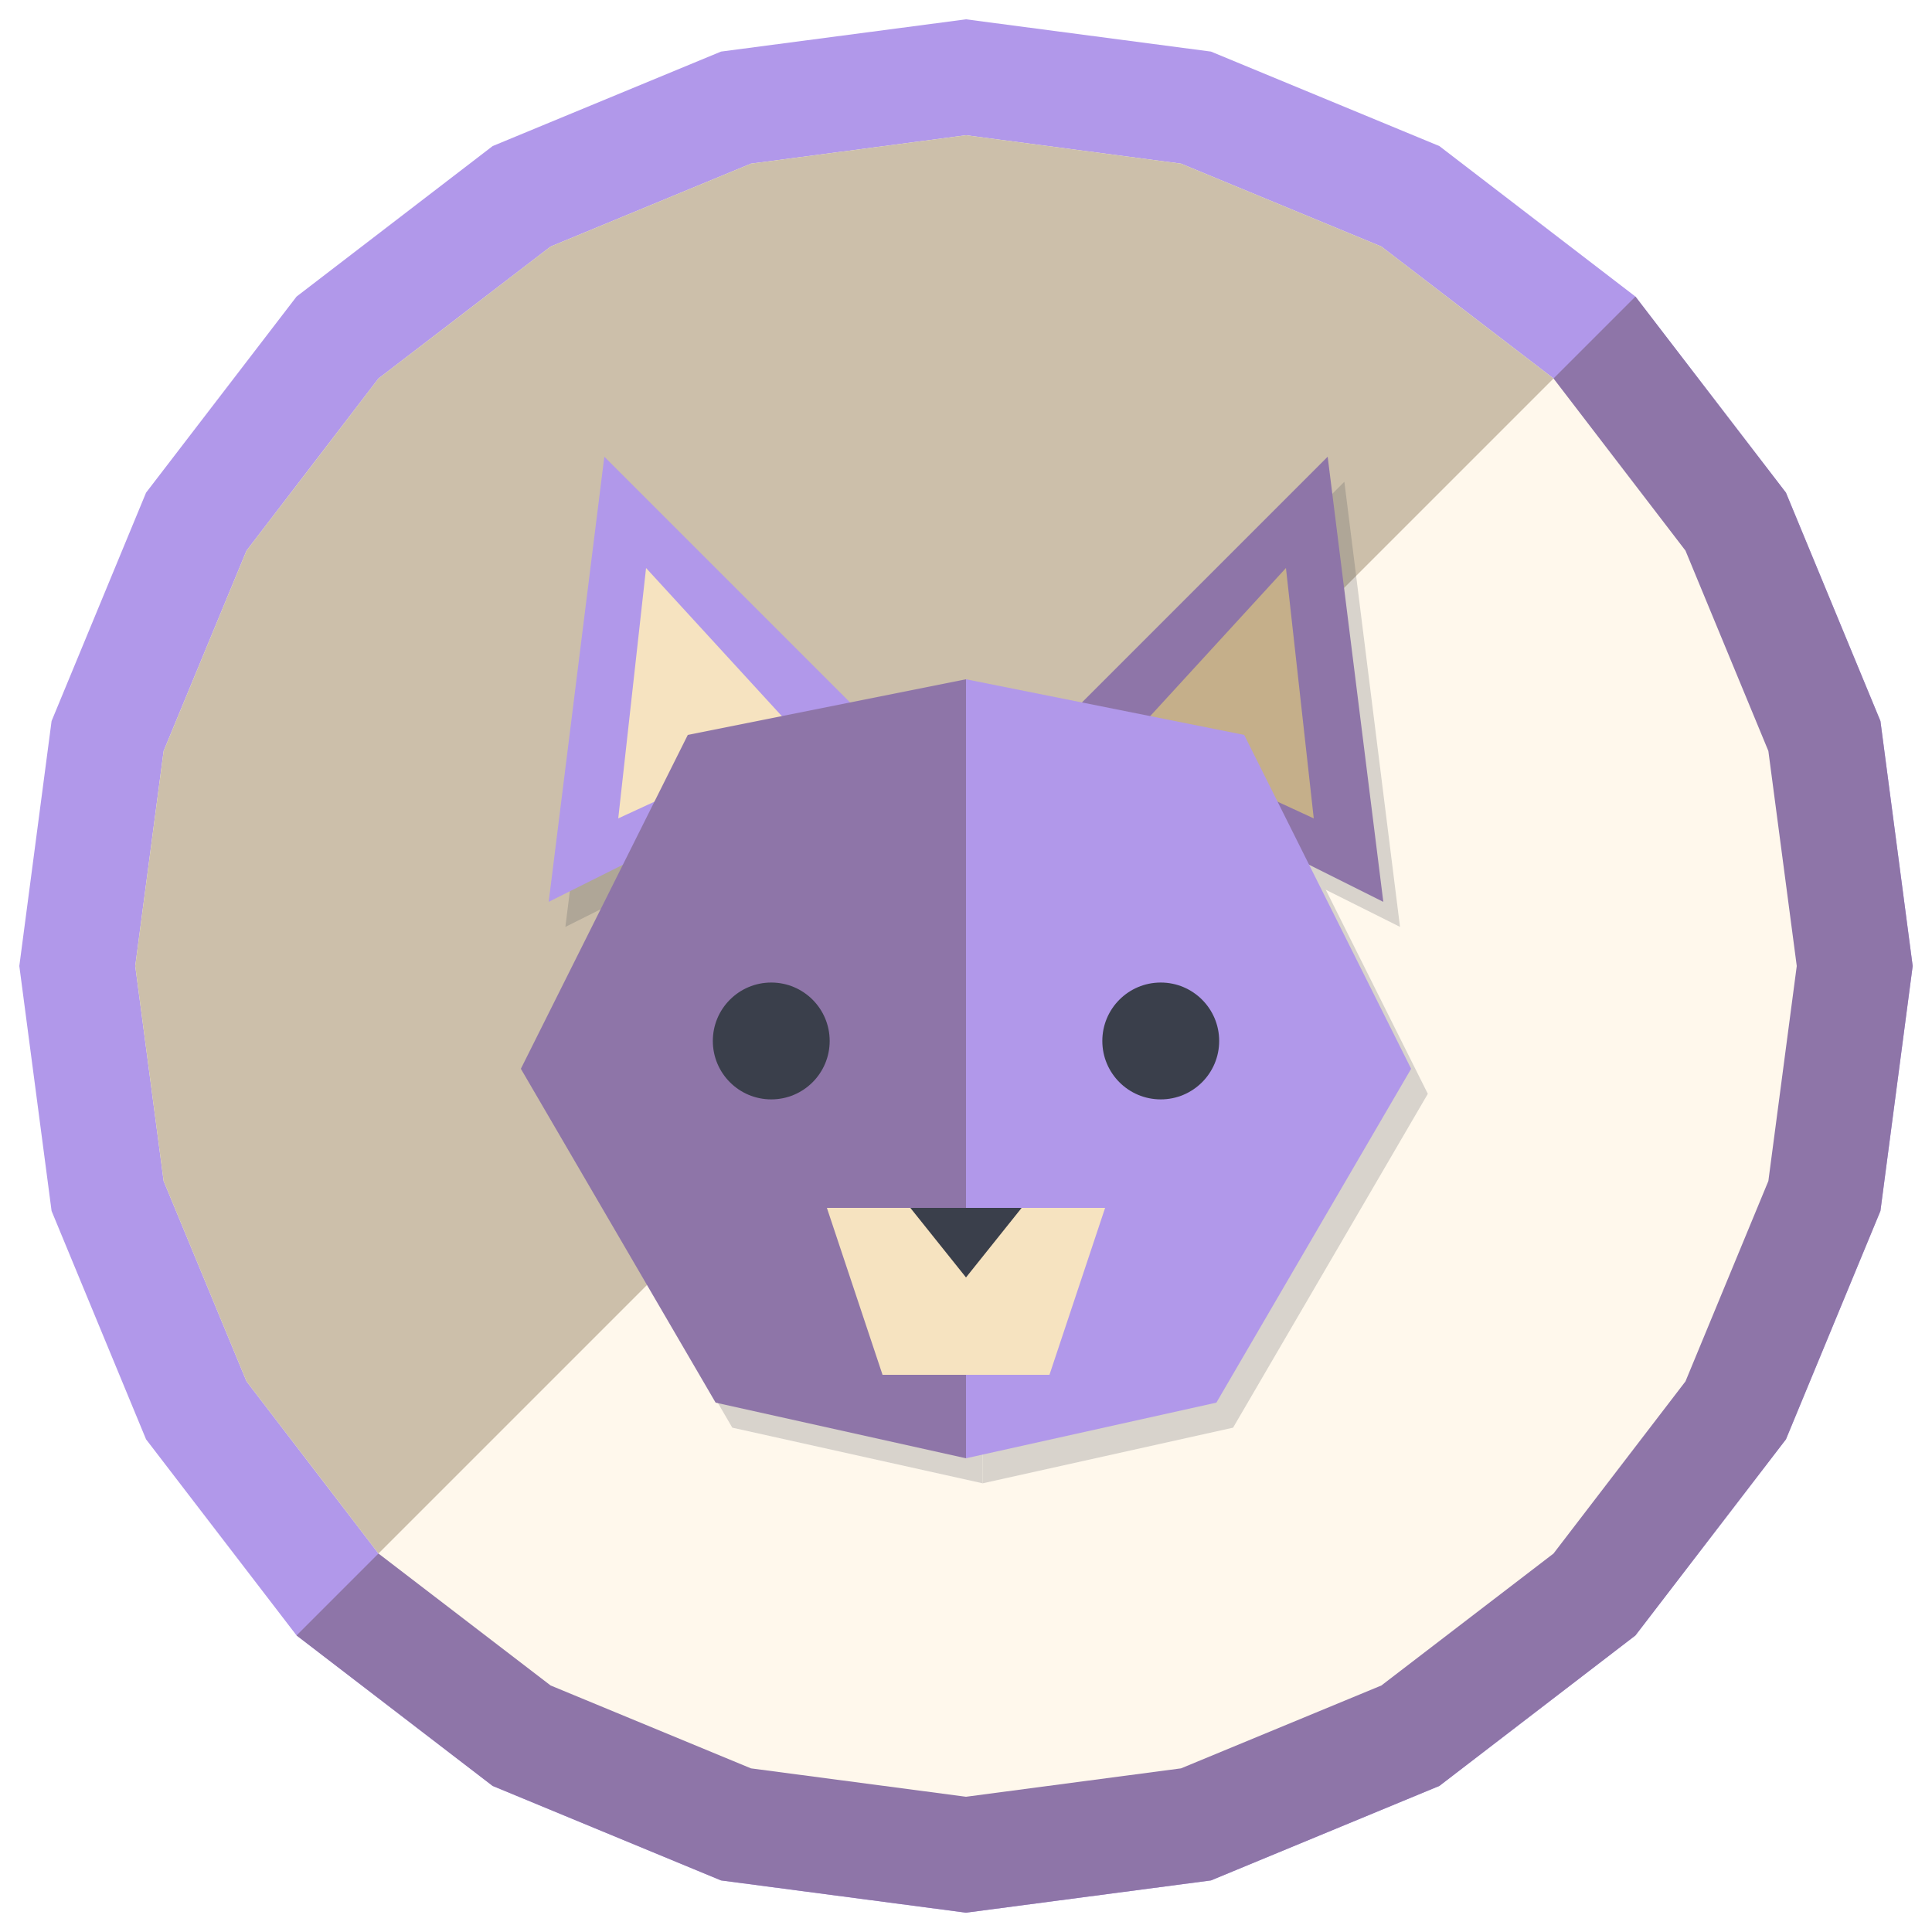
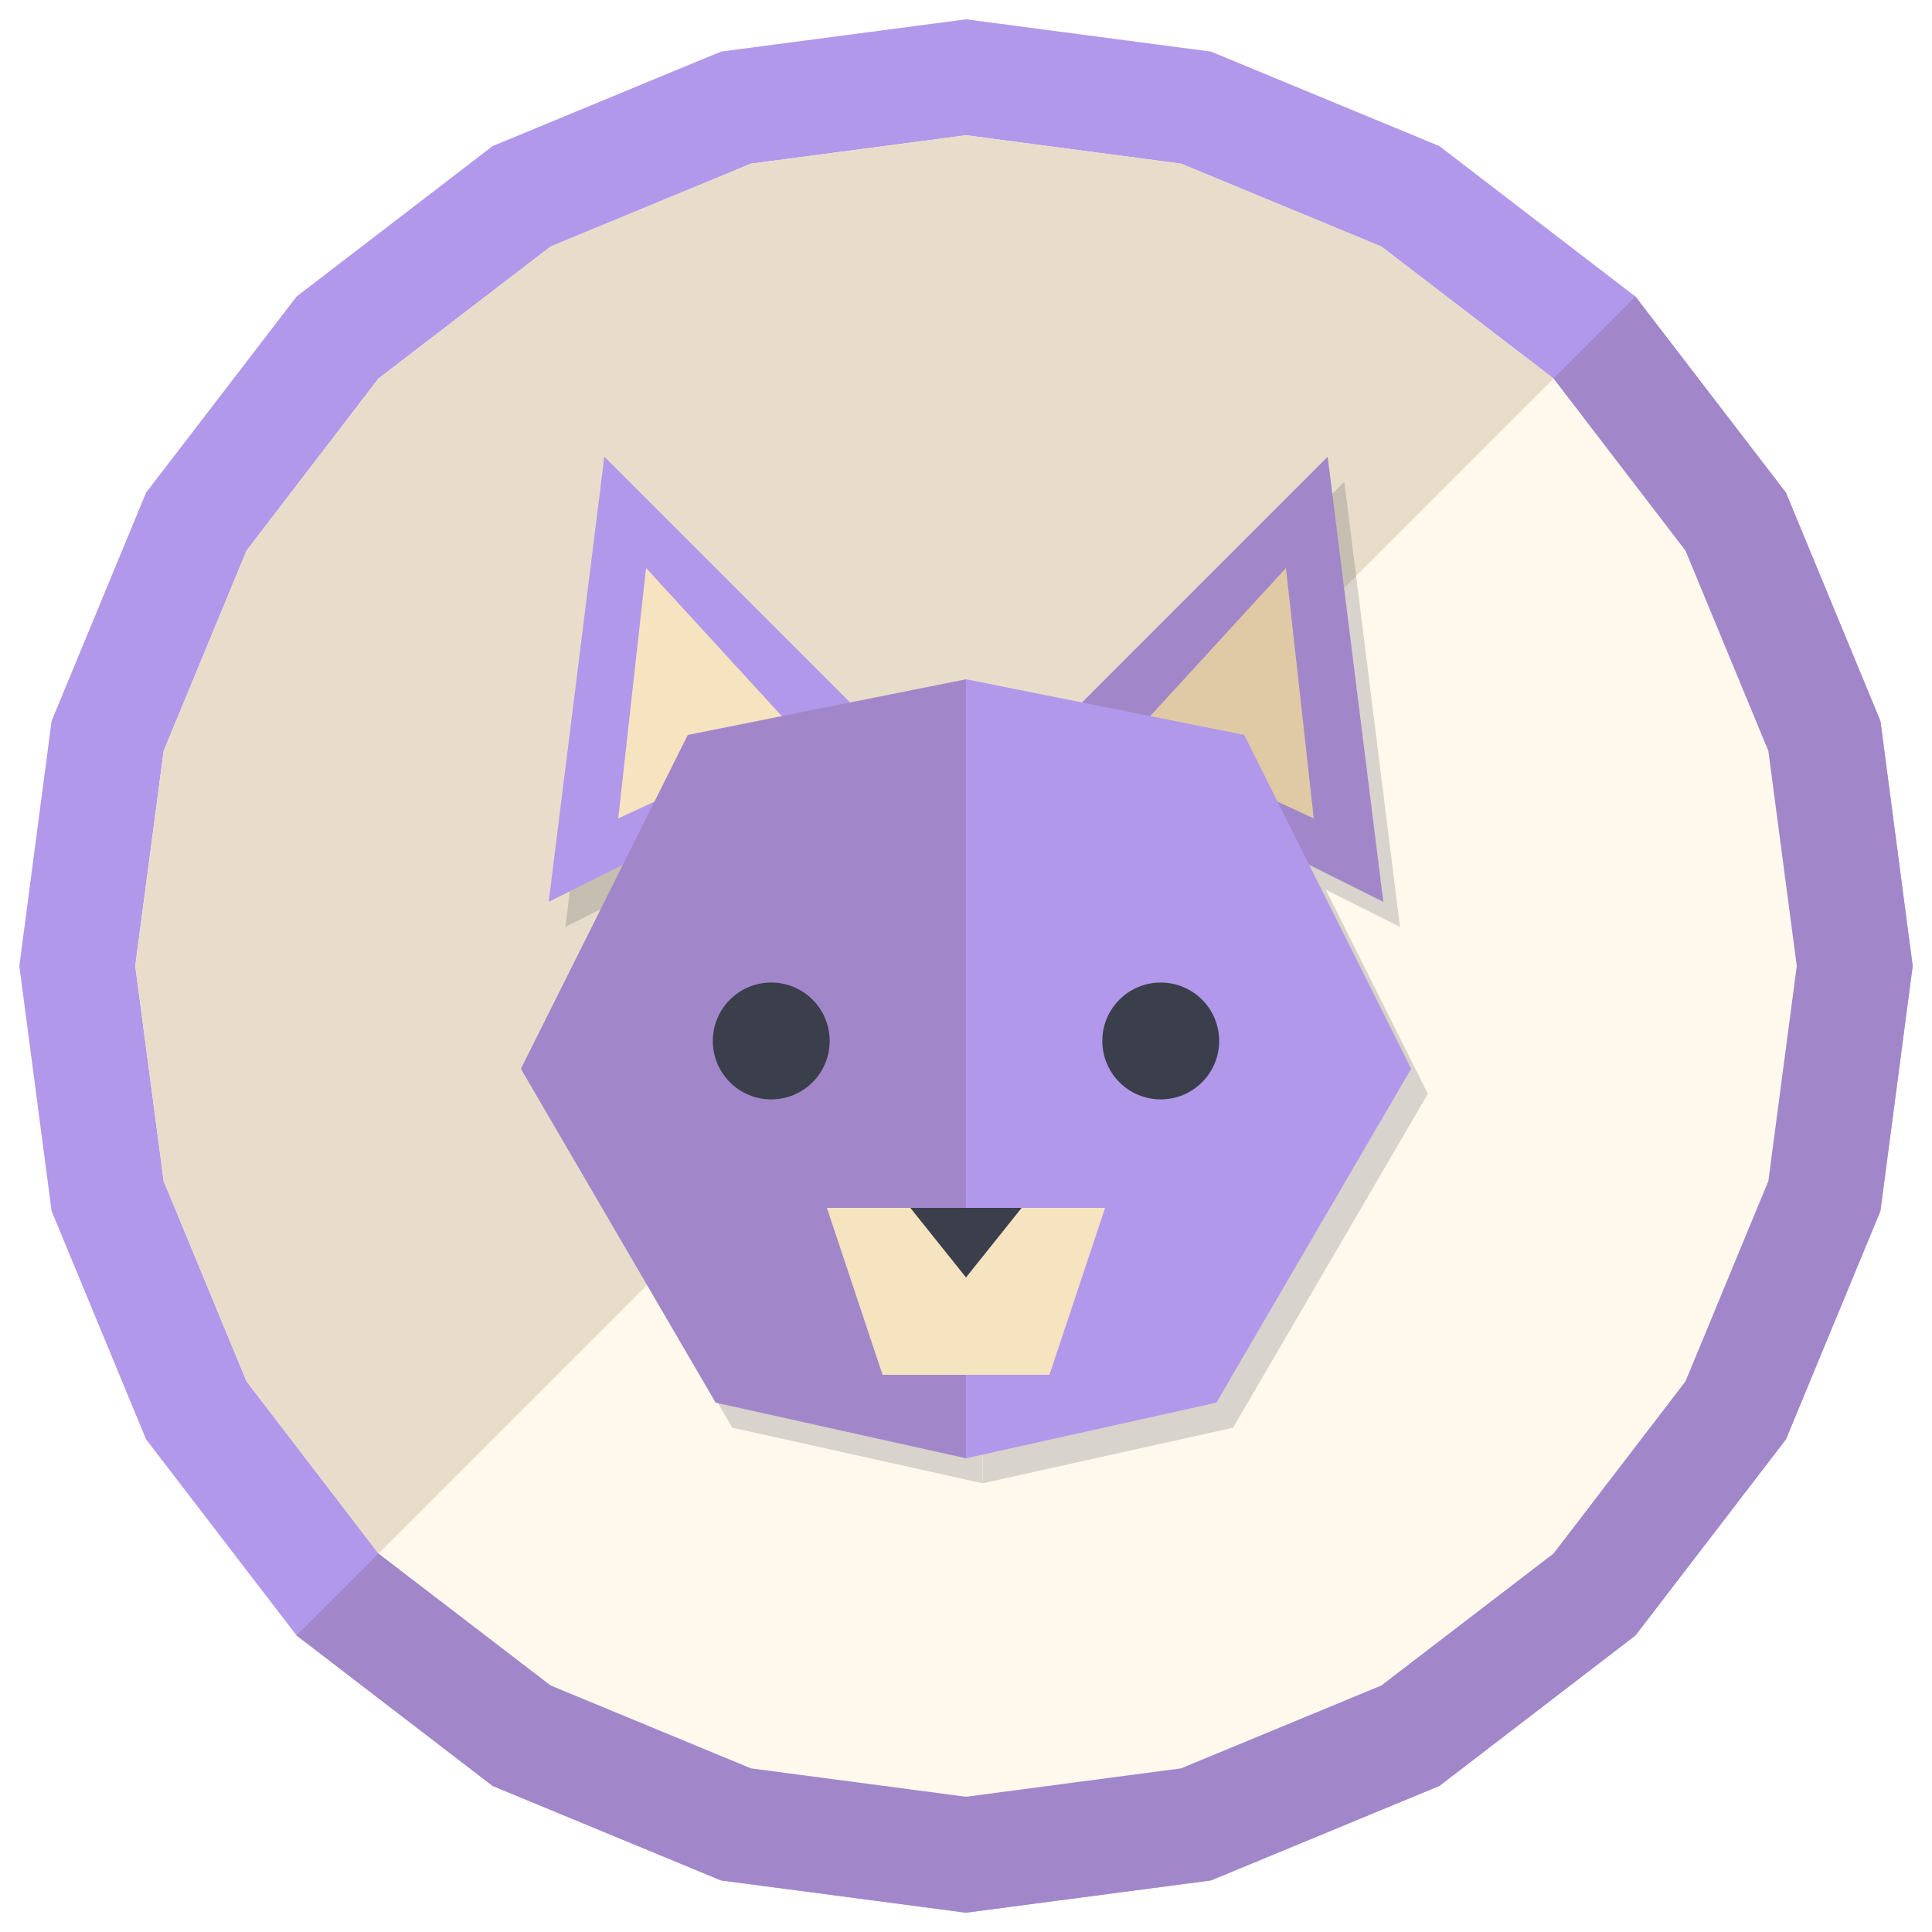
<svg xmlns="http://www.w3.org/2000/svg" width="100" height="100" viewBox="0 0 100 100">
  <polygon points="99,50 97.33,62.68 92.44,74.5 84.65,84.65 74.5,92.44 62.68,97.33 50,99 37.32,97.33 25.5,92.44 15.35,84.65 7.56,74.5 2.67,62.68 1,50 2.67,37.32 7.56,25.5 15.35,15.35 25.5,7.56 37.32,2.67 50,1 62.68,2.67 74.5,7.56 84.65,15.35 92.44,25.5 97.33,37.32" fill="#B198EA" />
-   <polygon points="99,50 97.33,62.68 92.44,74.5 84.65,84.65 74.5,92.44 62.68,97.33 50,99 37.32,97.33 25.5,92.44 15.35,84.65 15.35,84.65 84.65,15.35 92.44,25.5 97.33,37.32" fill="#8E75A8" />
+   <polygon points="99,50 97.33,62.68 92.44,74.5 84.65,84.65 74.5,92.44 62.68,97.33 50,99 37.32,97.33 25.5,92.44 15.35,84.65 15.35,84.65 84.65,15.35 92.44,25.5 97.33,37.32" fill="#A187C9" />
  <polygon points="93,50 91.53,61.13 87.24,71.5 80.41,80.41 71.5,87.24 61.13,91.53 50,93 38.87,91.53 28.5,87.24 19.59,80.41 12.76,71.5 8.47,61.13 7,50 8.47,38.87 12.76,28.5 19.59,19.59 28.5,12.76 38.87,8.47 50,7 61.13,8.47 71.5,12.76 80.41,19.59 87.24,28.5 91.53,38.87" fill="#FFF8EC" />
-   <polygon points="19.59,80.41 12.76,71.5 8.47,61.13 7,50 8.47,38.87 12.76,28.5 19.59,19.59 28.5,12.76 38.87,8.47 50,7 61.13,8.47 71.5,12.76 80.41,19.59 80.41,19.59" fill="#CCBFAA" />
+   <polygon points="19.59,80.41 12.76,71.5 8.47,61.13 7,50 8.47,38.87 12.76,28.5 19.59,19.59 28.5,12.76 38.87,8.47 50,7 61.13,8.47 71.5,12.76 80.41,19.59 80.41,19.59" fill="#E8DDCB" />
  <g transform="translate(14 15) scale(0.72)">
    <g transform="translate(1.2 1.8)" opacity="0.2">
      <polygon points="20,44 24,12 44,32" fill="#3A3F4B" />
      <polygon points="80,44 76,12 56,32" fill="#3A3F4B" />
      <polygon points="25,38 27,20 38,32" fill="#3A3F4B" />
      <polygon points="75,38 73,20 62,32" fill="#3A3F4B" />
      <polygon points="50,28 70,32 82,56 68,80 50,84" fill="#3A3F4B" />
      <polygon points="50,84 32,80 18,56 30,32 50,28" fill="#3A3F4B" />
      <polygon points="40,66 60,66 56,78 44,78" fill="#3A3F4B" />
      <polygon points="46,66 54,66 50,71" fill="#3A3F4B" />
      <circle cx="36" cy="54" r="4.2" fill="#3A3F4B" />
      <circle cx="64" cy="54" r="4.2" fill="#3A3F4B" />
    </g>
    <polygon points="20,44 24,12 44,32" fill="#B198EA" />
-     <polygon points="80,44 76,12 56,32" fill="#8E75A8" />
+     <polygon points="80,44 76,12 56,32" fill="#A187C9" />
    <polygon points="25,38 27,20 38,32" fill="#F6E3C0" />
-     <polygon points="75,38 73,20 62,32" fill="#C5AF8A" />
+     <polygon points="75,38 73,20 62,32" fill="#E0CAA5" />
    <polygon points="50,28 70,32 82,56 68,80 50,84" fill="#B198EA" />
-     <polygon points="50,84 32,80 18,56 30,32 50,28" fill="#8E75A8" />
+     <polygon points="50,84 32,80 18,56 30,32 50,28" fill="#A187C9" />
    <polygon points="40,66 60,66 56,78 44,78" fill="#F6E3C0" />
    <polygon points="46,66 54,66 50,71" fill="#3A3F4B" />
    <circle cx="36" cy="54" r="4.2" fill="#3A3F4B" />
    <circle cx="64" cy="54" r="4.2" fill="#3A3F4B" />
  </g>
</svg>
